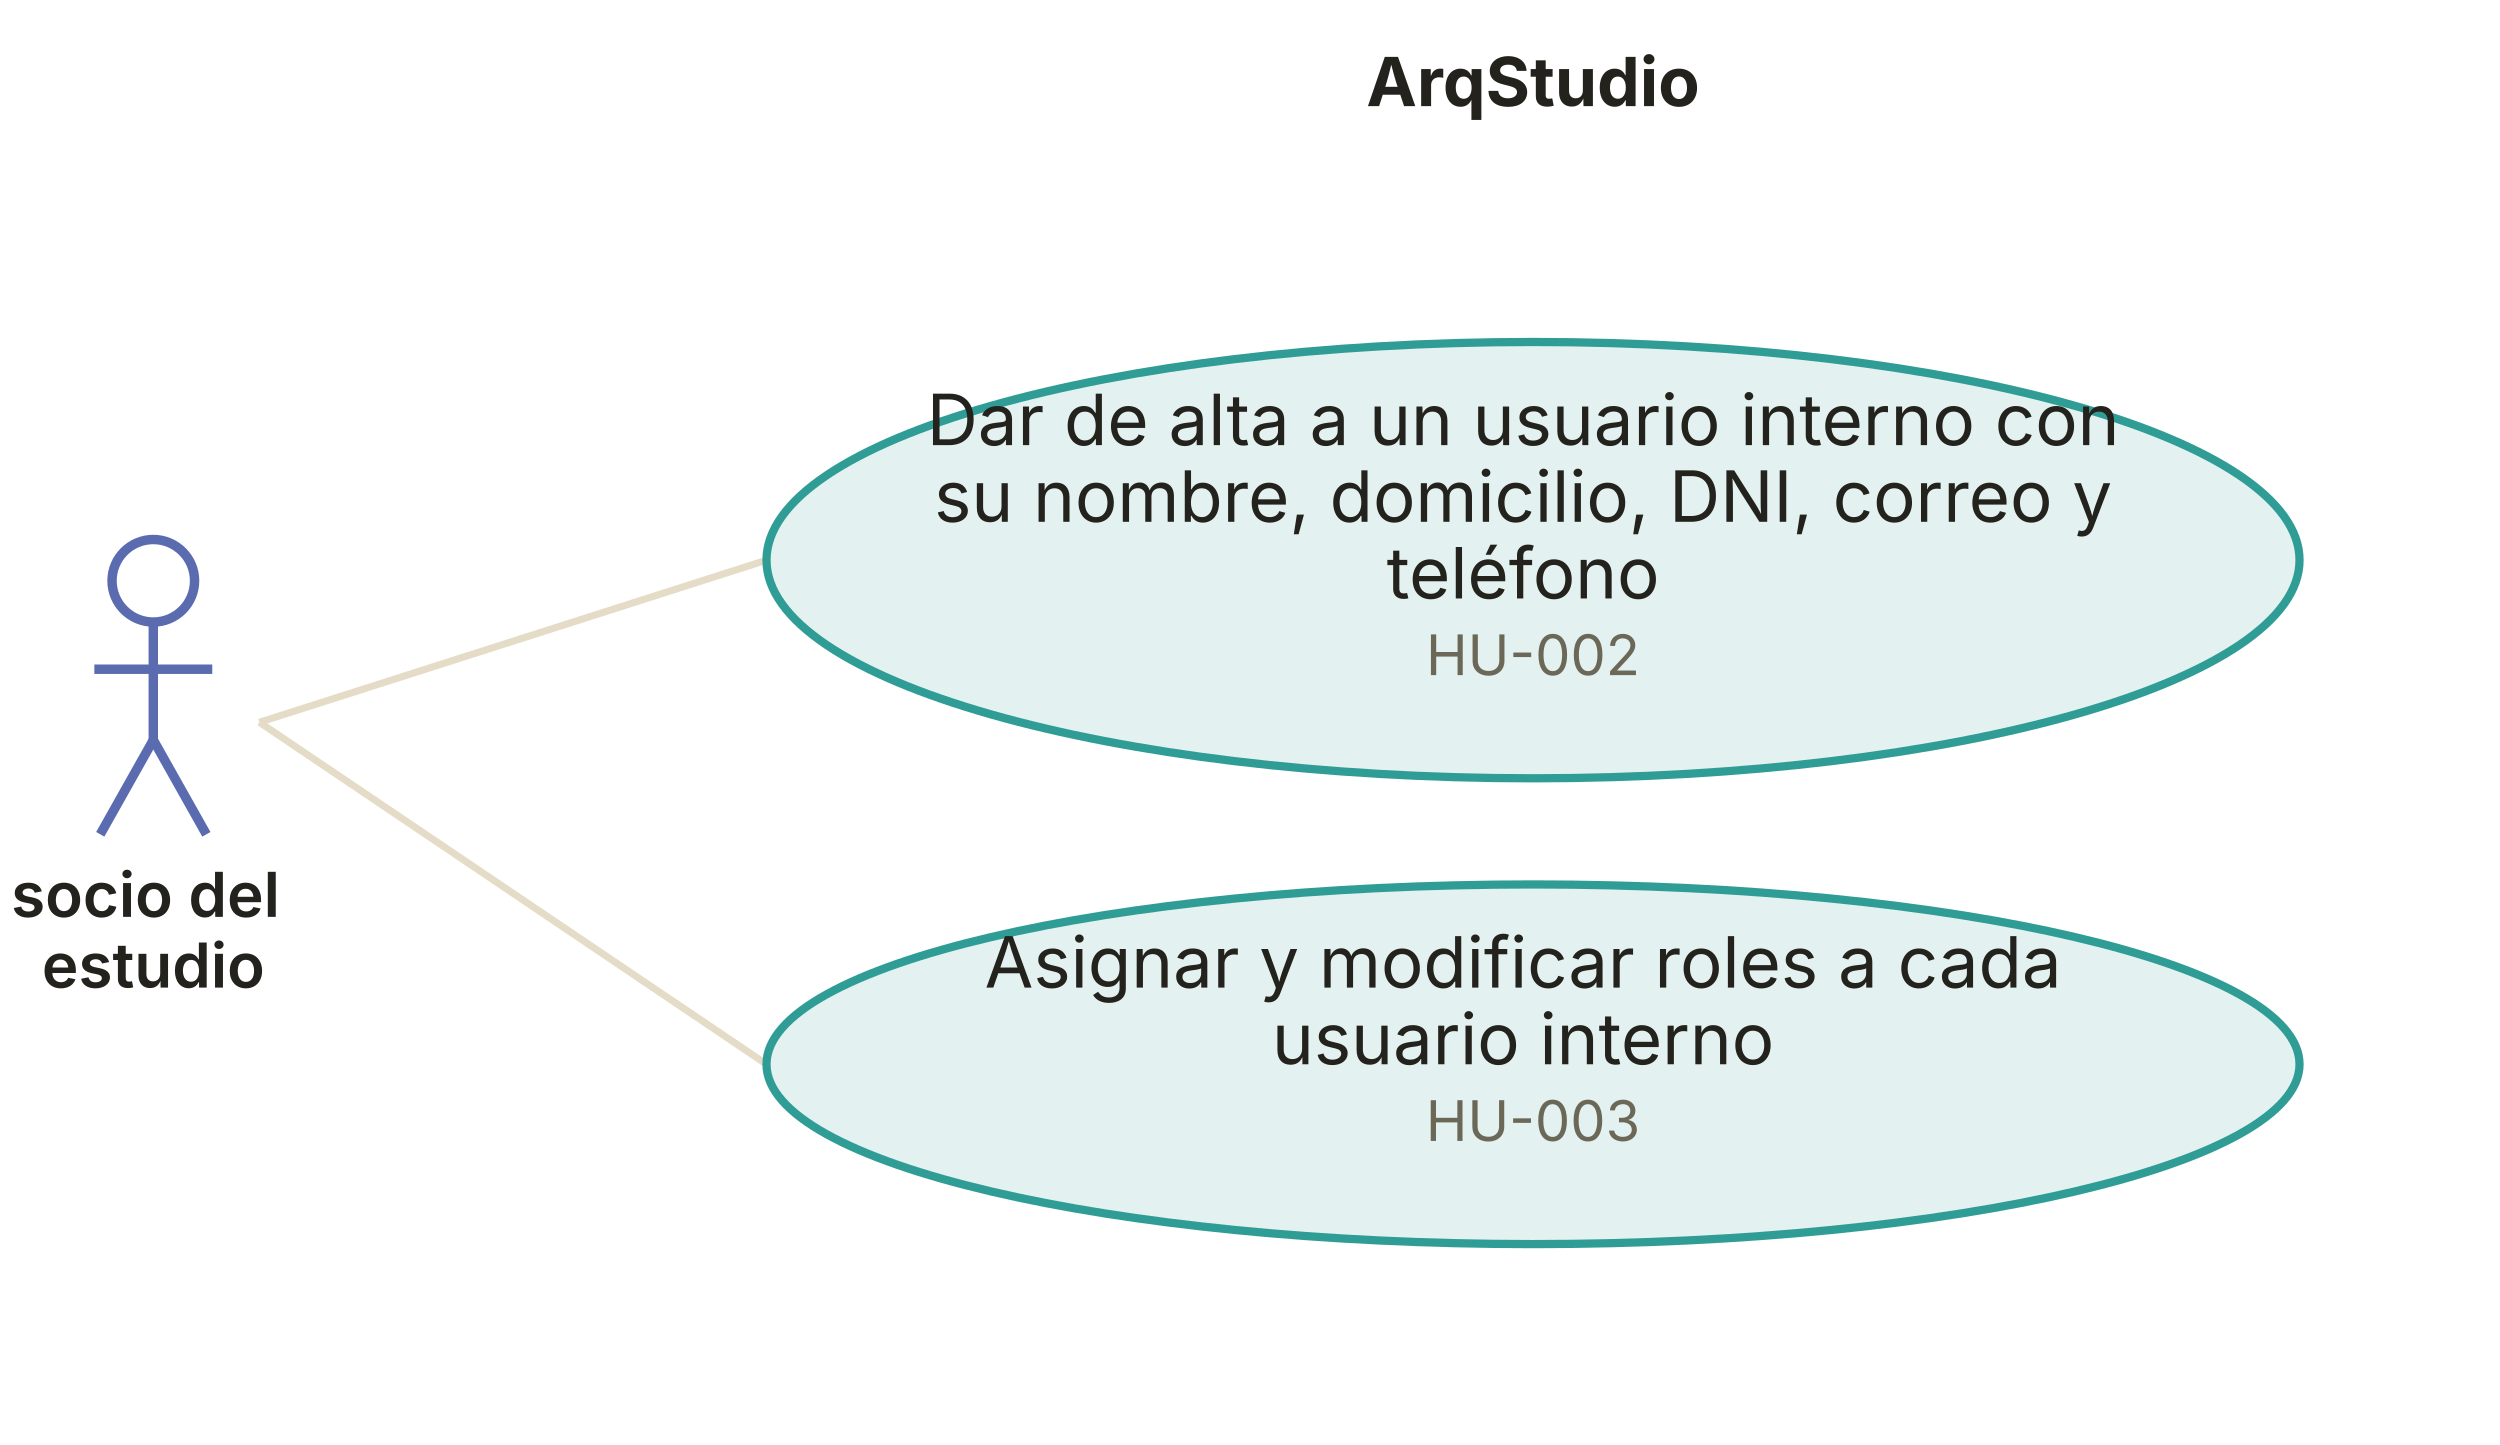
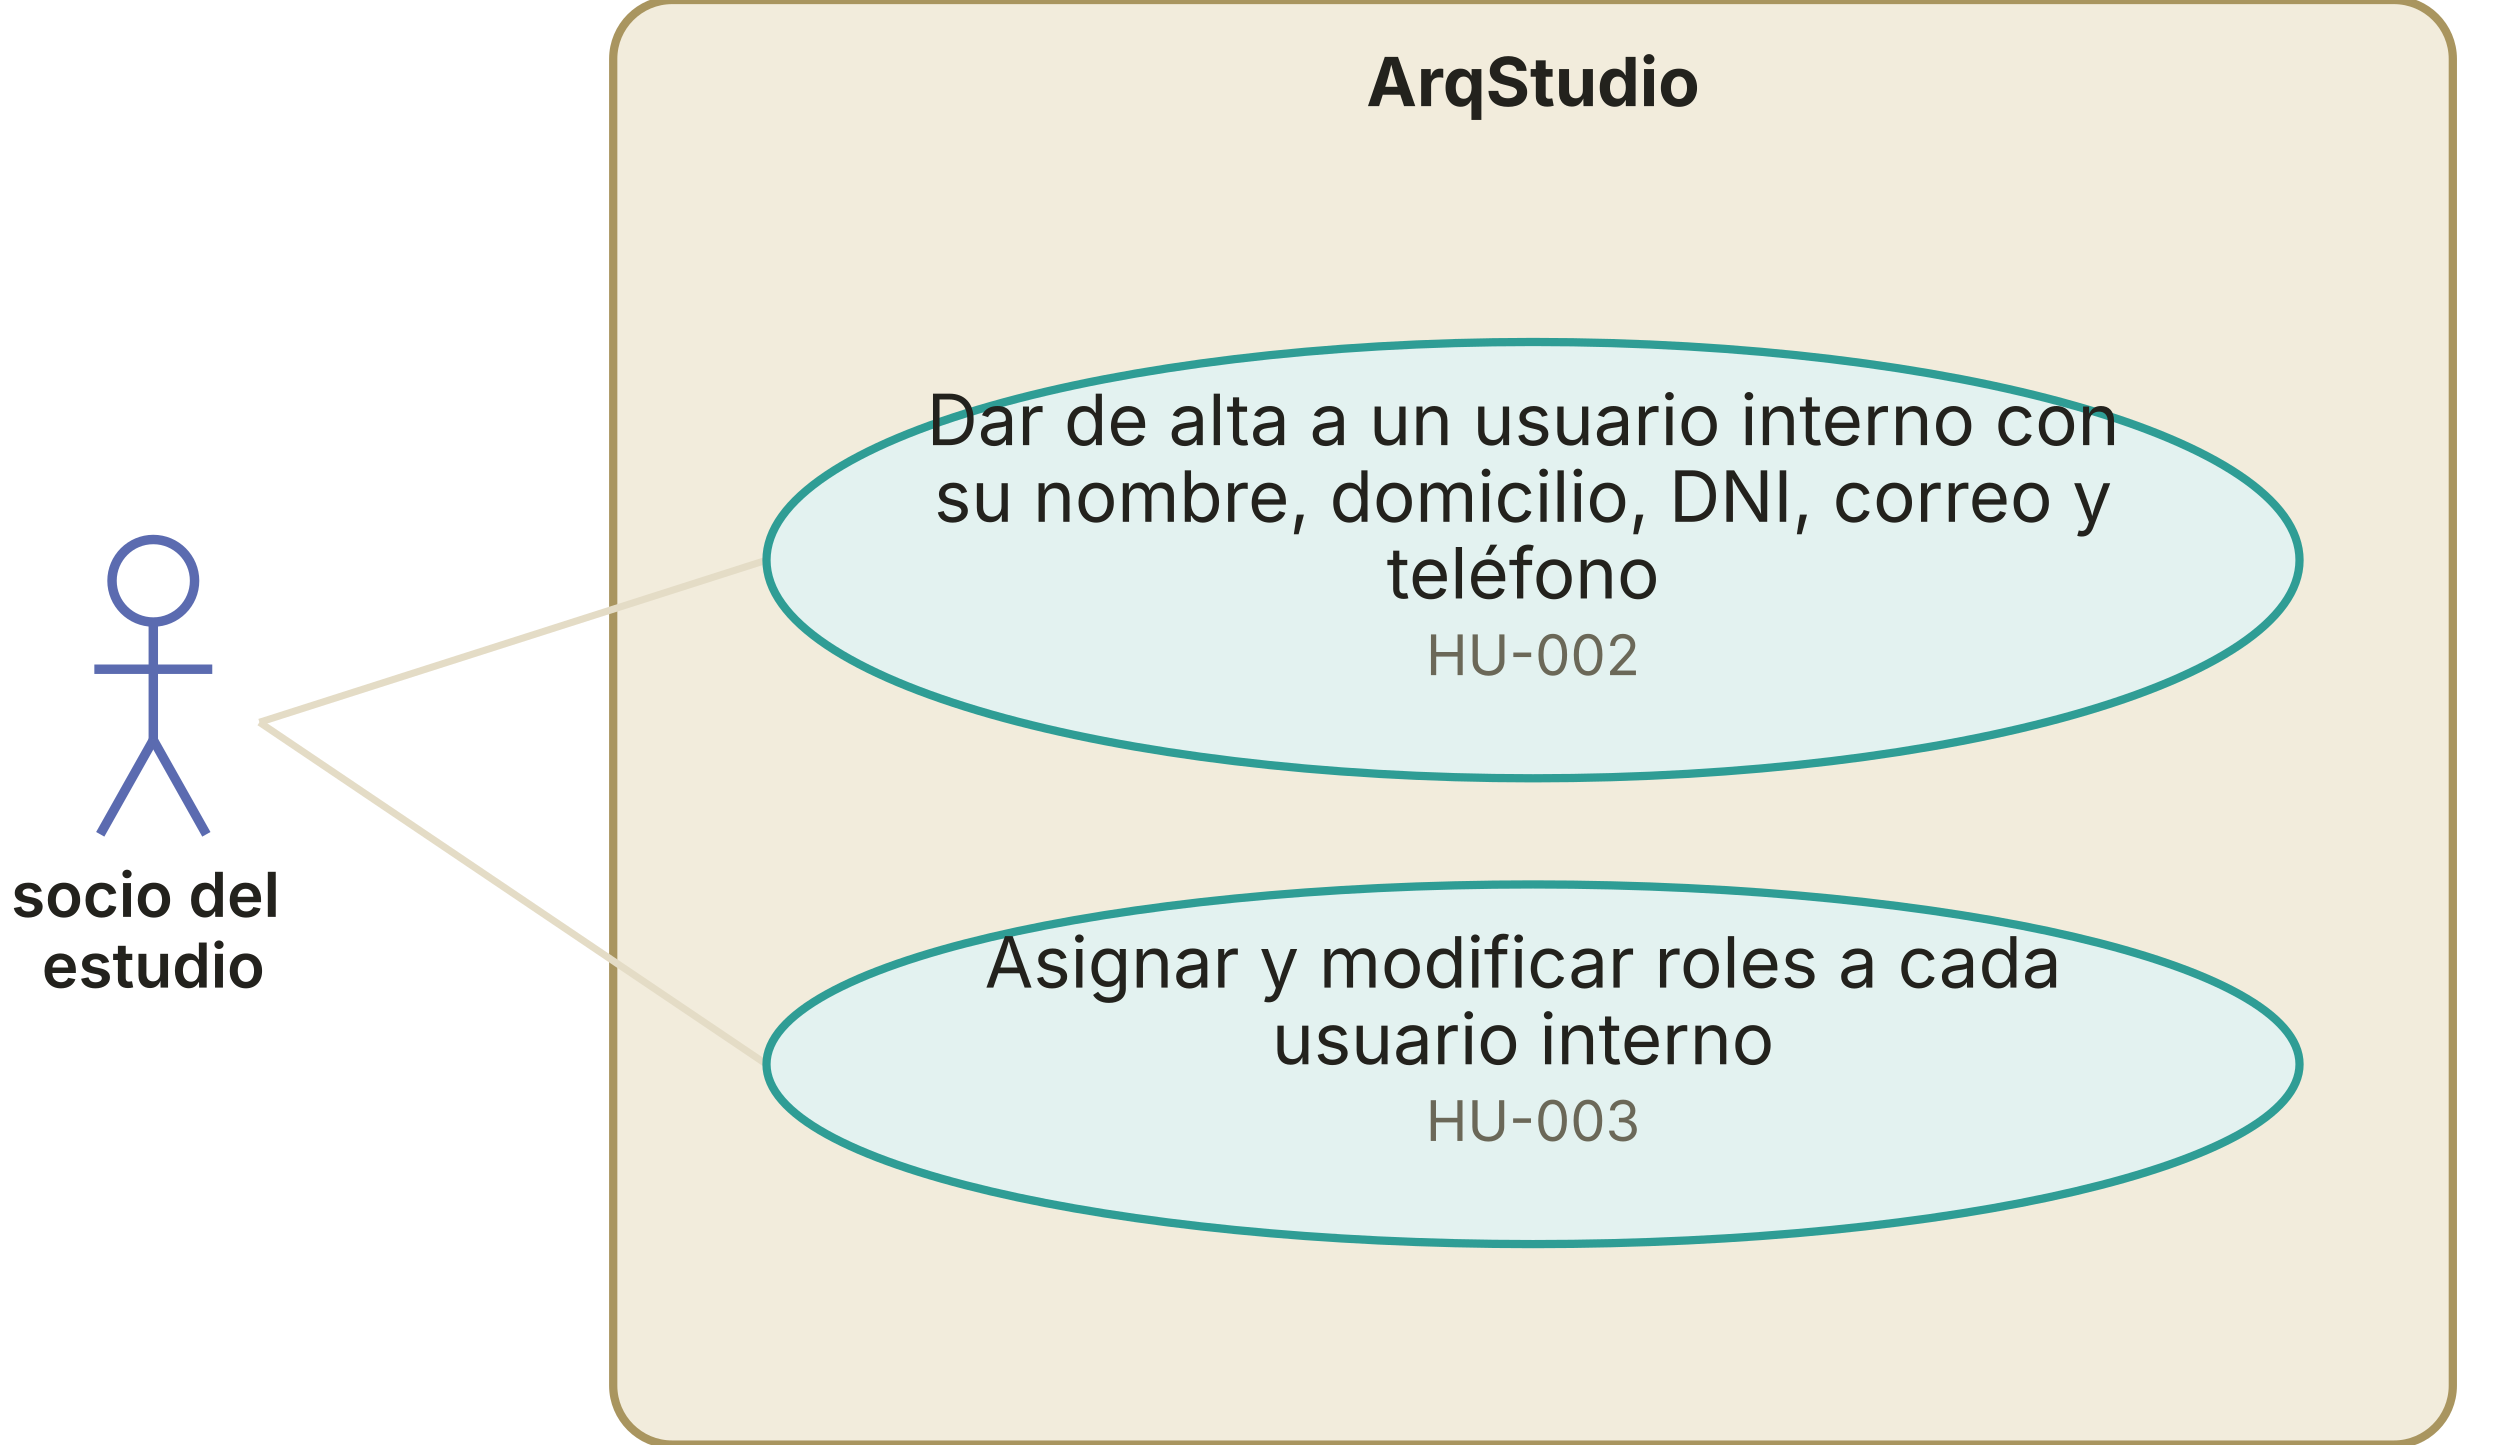
<svg xmlns="http://www.w3.org/2000/svg" width="100%" viewBox="0 0 424 245" role="img" aria-label="socio del estudio — Cuentas de usuario y cliente">
-   <rect x="104" y="0" rx="10" fill="#f2ecdc" stroke="#a9955f" stroke-width="1.4" />
+   <rect width="312" height="245" x="104" y="0" rx="10" fill="#f2ecdc" stroke="#a9955f" stroke-width="1.4" />
  <text x="260" y="18" text-anchor="middle" font-family="Inter, system-ui, sans-serif" font-size="11.5" font-weight="700" fill="#23221d">ArqStudio</text>
  <circle cx="26" cy="98.5" r="7" fill="none" stroke="#5b6bb0" stroke-width="1.6" />
  <line x1="26" y1="105.5" x2="26" y2="125.5" stroke="#5b6bb0" stroke-width="1.6" />
  <line x1="16" y1="113.5" x2="36" y2="113.5" stroke="#5b6bb0" stroke-width="1.6" />
  <line x1="26" y1="125.5" x2="17" y2="141.5" stroke="#5b6bb0" stroke-width="1.6" />
  <line x1="26" y1="125.5" x2="35" y2="141.5" stroke="#5b6bb0" stroke-width="1.6" />
  <text x="26" y="155.5" text-anchor="middle" font-family="Inter, system-ui, sans-serif" font-size="10.5" font-weight="600" fill="#23221d">
    <tspan x="26" dy="0">socio del</tspan>
    <tspan x="26" dy="12">estudio</tspan>
  </text>
  <line x1="44" y1="122.5" x2="130" y2="95" stroke="#e4dcc6" stroke-width="1.2" />
  <line x1="44" y1="122.5" x2="130" y2="180.5" stroke="#e4dcc6" stroke-width="1.2" />
  <g>
    <ellipse cx="260" cy="95" rx="130" ry="37" fill="#e3f2f0" stroke="#2f9d95" stroke-width="1.4" />
    <text x="260" y="95" text-anchor="middle" font-family="Inter, system-ui, sans-serif" fill="#23221d">
      <tspan x="260" dy="-19.5" font-size="12">Dar de alta a un usuario interno con</tspan>
      <tspan x="260" dy="13" font-size="12">su nombre, domicilio, DNI, correo y</tspan>
      <tspan x="260" dy="13" font-size="12">teléfono</tspan>
      <tspan x="260" dy="13" font-size="9.5" fill="#6b6858">HU-002</tspan>
    </text>
  </g>
  <g>
    <ellipse cx="260" cy="180.5" rx="130" ry="30.5" fill="#e3f2f0" stroke="#2f9d95" stroke-width="1.4" />
    <text x="260" y="180.5" text-anchor="middle" font-family="Inter, system-ui, sans-serif" fill="#23221d">
      <tspan x="260" dy="-13" font-size="12">Asignar y modificar roles a cada</tspan>
      <tspan x="260" dy="13" font-size="12">usuario interno</tspan>
      <tspan x="260" dy="13" font-size="9.5" fill="#6b6858">HU-003</tspan>
    </text>
  </g>
</svg>
